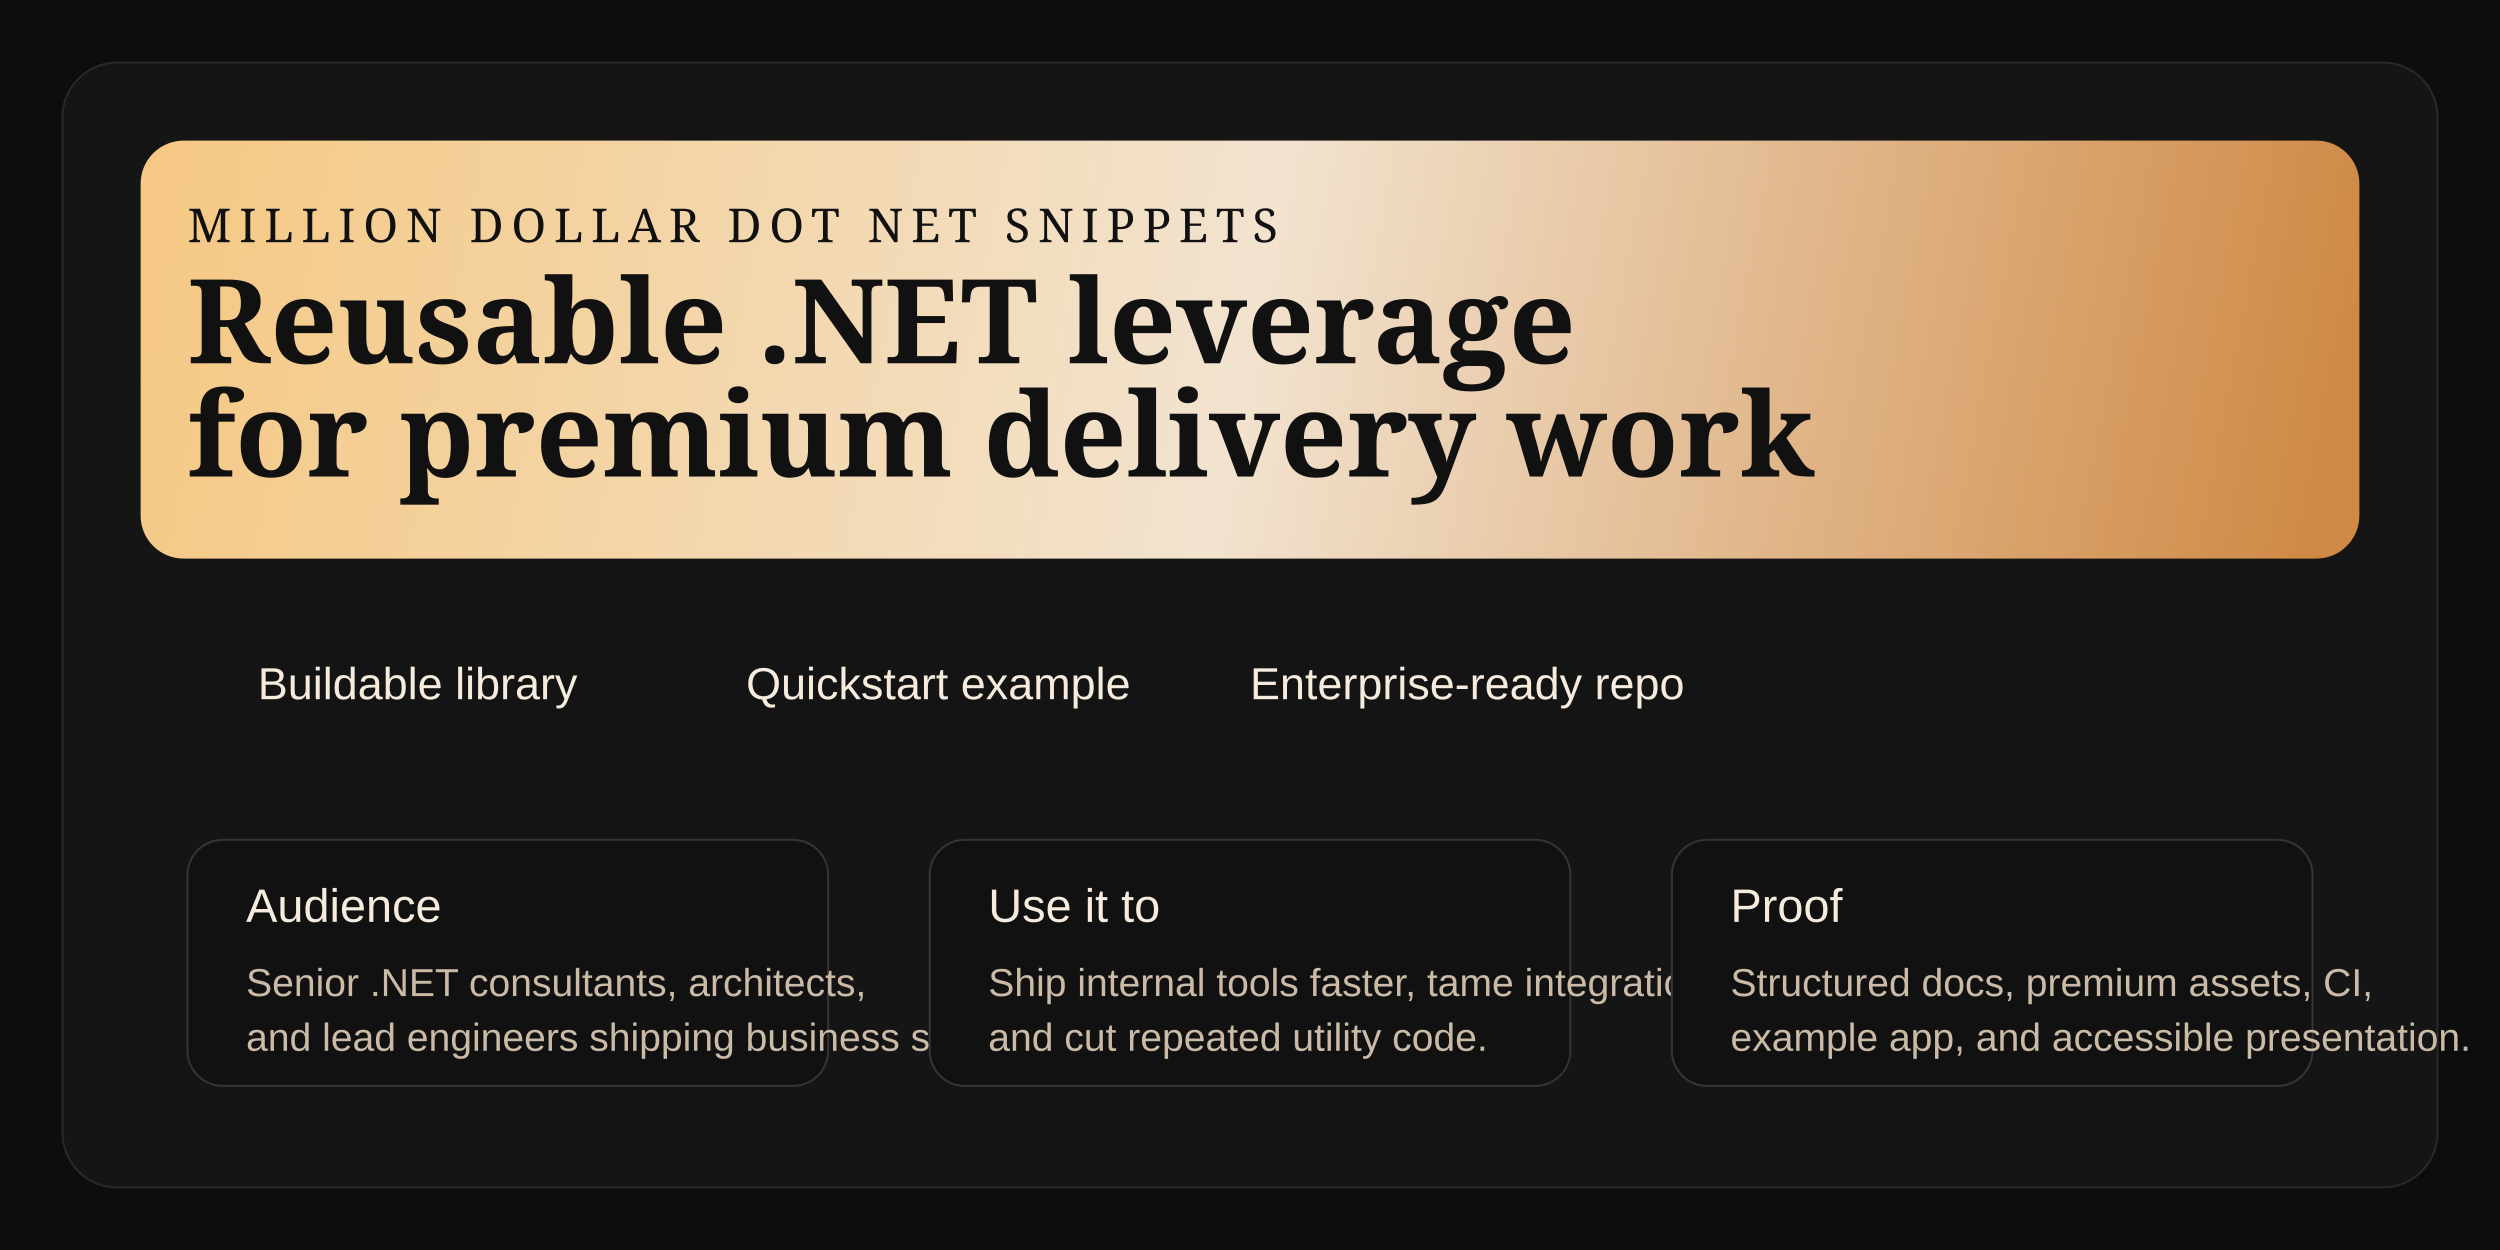
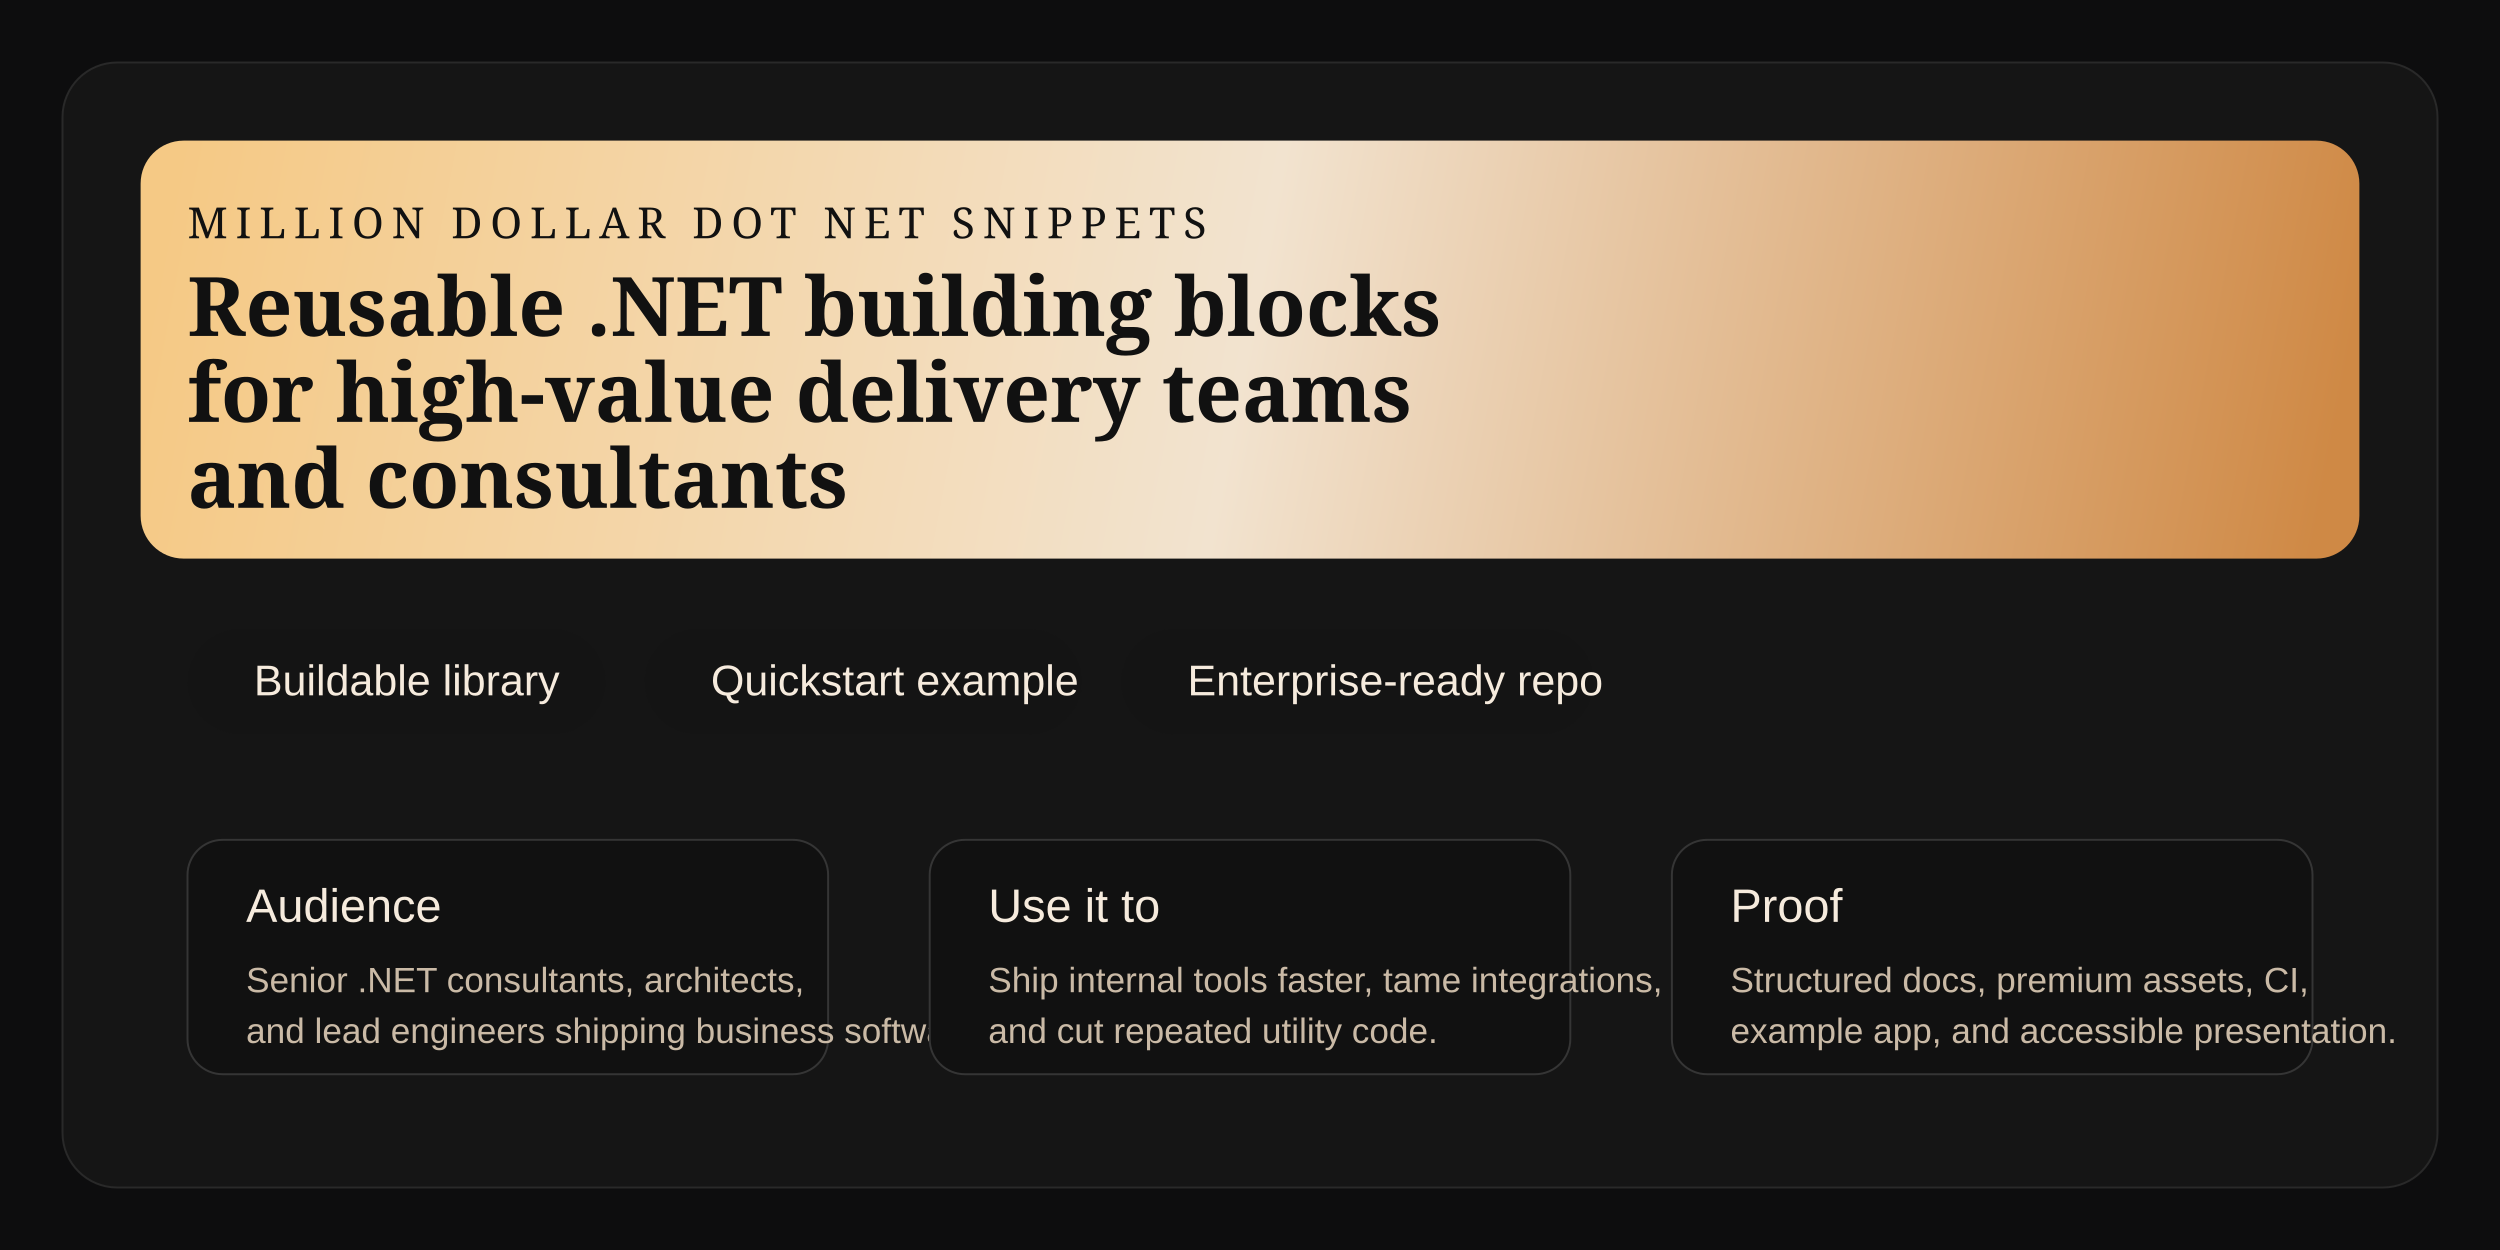
<svg xmlns="http://www.w3.org/2000/svg" width="1280" height="640" viewBox="0 0 1280 640" fill="none" role="img" aria-labelledby="repoHeroTitle repoHeroDesc">
  <rect width="1280" height="640" fill="#0D0D0E" />
  <rect x="32" y="32" width="1216" height="576" rx="28" fill="#151515" stroke="#292929" />
  <rect x="72" y="72" width="1136" height="214" rx="22" fill="url(#heroGradient)" />
-   <text x="96" y="124" fill="#111111" font-family="Georgia, serif" font-size="24" letter-spacing="4">MILLION DOLLAR DOT NET SNIPPETS</text>
-   <text x="96" y="186" fill="#111111" font-family="Georgia, serif" font-size="60" font-weight="700">Reusable .NET leverage</text>
-   <text x="96" y="244" fill="#111111" font-family="Georgia, serif" font-size="60" font-weight="700">for premium delivery work</text>
-   <rect x="96" y="322" width="230" height="56" rx="28" fill="#141414" />
-   <text x="132" y="358" fill="#F6EBDD" font-family="Arial, sans-serif" font-size="23">Buildable library</text>
-   <rect x="346" y="322" width="238" height="56" rx="28" fill="#141414" />
-   <text x="382" y="358" fill="#F6EBDD" font-family="Arial, sans-serif" font-size="23">Quickstart example</text>
-   <rect x="604" y="322" width="266" height="56" rx="28" fill="#141414" />
-   <text x="640" y="358" fill="#F6EBDD" font-family="Arial, sans-serif" font-size="23">Enterprise-ready repo</text>
-   <rect x="96" y="430" width="328" height="126" rx="18" fill="#111111" stroke="#353535" />
+   <text x="96" y="122" fill="#111111" font-family="Georgia, serif" font-size="22" letter-spacing="4">MILLION DOLLAR DOT NET SNIPPETS</text>
+   <text x="96" y="172" fill="#111111" font-family="Georgia, serif" font-size="42" font-weight="700">Reusable .NET building blocks</text>
+   <text x="96" y="216" fill="#111111" font-family="Georgia, serif" font-size="42" font-weight="700">for high-value delivery teams</text>
+   <text x="96" y="260" fill="#111111" font-family="Georgia, serif" font-size="42" font-weight="700">and consultants</text>
+   <rect x="96" y="322" width="214" height="54" rx="27" fill="#141414" />
+   <text x="130" y="356" fill="#F6EBDD" font-family="Arial, sans-serif" font-size="22">Buildable library</text>
+   <rect x="330" y="322" width="224" height="54" rx="27" fill="#141414" />
+   <text x="364" y="356" fill="#F6EBDD" font-family="Arial, sans-serif" font-size="22">Quickstart example</text>
+   <rect x="574" y="322" width="242" height="54" rx="27" fill="#141414" />
+   <text x="608" y="356" fill="#F6EBDD" font-family="Arial, sans-serif" font-size="22">Enterprise-ready repo</text>
+   <rect x="96" y="430" width="328" height="120" rx="18" fill="#111111" stroke="#353535" />
  <text x="126" y="472" fill="#F6EBDD" font-family="Arial, sans-serif" font-size="24">Audience</text>
-   <text x="126" y="510" fill="#CABAA6" font-family="Arial, sans-serif" font-size="20">Senior .NET consultants, architects,</text>
-   <text x="126" y="538" fill="#CABAA6" font-family="Arial, sans-serif" font-size="20">and lead engineers shipping business software.</text>
-   <rect x="476" y="430" width="328" height="126" rx="18" fill="#111111" stroke="#353535" />
+   <text x="126" y="508" fill="#CABAA6" font-family="Arial, sans-serif" font-size="18">Senior .NET consultants, architects,</text>
+   <text x="126" y="534" fill="#CABAA6" font-family="Arial, sans-serif" font-size="18">and lead engineers shipping business software.</text>
+   <rect x="476" y="430" width="328" height="120" rx="18" fill="#111111" stroke="#353535" />
  <text x="506" y="472" fill="#F6EBDD" font-family="Arial, sans-serif" font-size="24">Use it to</text>
-   <text x="506" y="510" fill="#CABAA6" font-family="Arial, sans-serif" font-size="20">Ship internal tools faster, tame integrations,</text>
-   <text x="506" y="538" fill="#CABAA6" font-family="Arial, sans-serif" font-size="20">and cut repeated utility code.</text>
-   <rect x="856" y="430" width="328" height="126" rx="18" fill="#111111" stroke="#353535" />
+   <text x="506" y="508" fill="#CABAA6" font-family="Arial, sans-serif" font-size="18">Ship internal tools faster, tame integrations,</text>
+   <text x="506" y="534" fill="#CABAA6" font-family="Arial, sans-serif" font-size="18">and cut repeated utility code.</text>
+   <rect x="856" y="430" width="328" height="120" rx="18" fill="#111111" stroke="#353535" />
  <text x="886" y="472" fill="#F6EBDD" font-family="Arial, sans-serif" font-size="24">Proof</text>
-   <text x="886" y="510" fill="#CABAA6" font-family="Arial, sans-serif" font-size="20">Structured docs, premium assets, CI,</text>
-   <text x="886" y="538" fill="#CABAA6" font-family="Arial, sans-serif" font-size="20">example app, and accessible presentation.</text>
+   <text x="886" y="508" fill="#CABAA6" font-family="Arial, sans-serif" font-size="18">Structured docs, premium assets, CI,</text>
+   <text x="886" y="534" fill="#CABAA6" font-family="Arial, sans-serif" font-size="18">example app, and accessible presentation.</text>
  <defs>
    <linearGradient id="heroGradient" x1="92" y1="76" x2="1184" y2="284" gradientUnits="userSpaceOnUse">
      <stop stop-color="#F5C985" />
      <stop offset="0.5" stop-color="#F2E3CF" />
      <stop offset="1" stop-color="#CF8945" />
    </linearGradient>
  </defs>
</svg>
